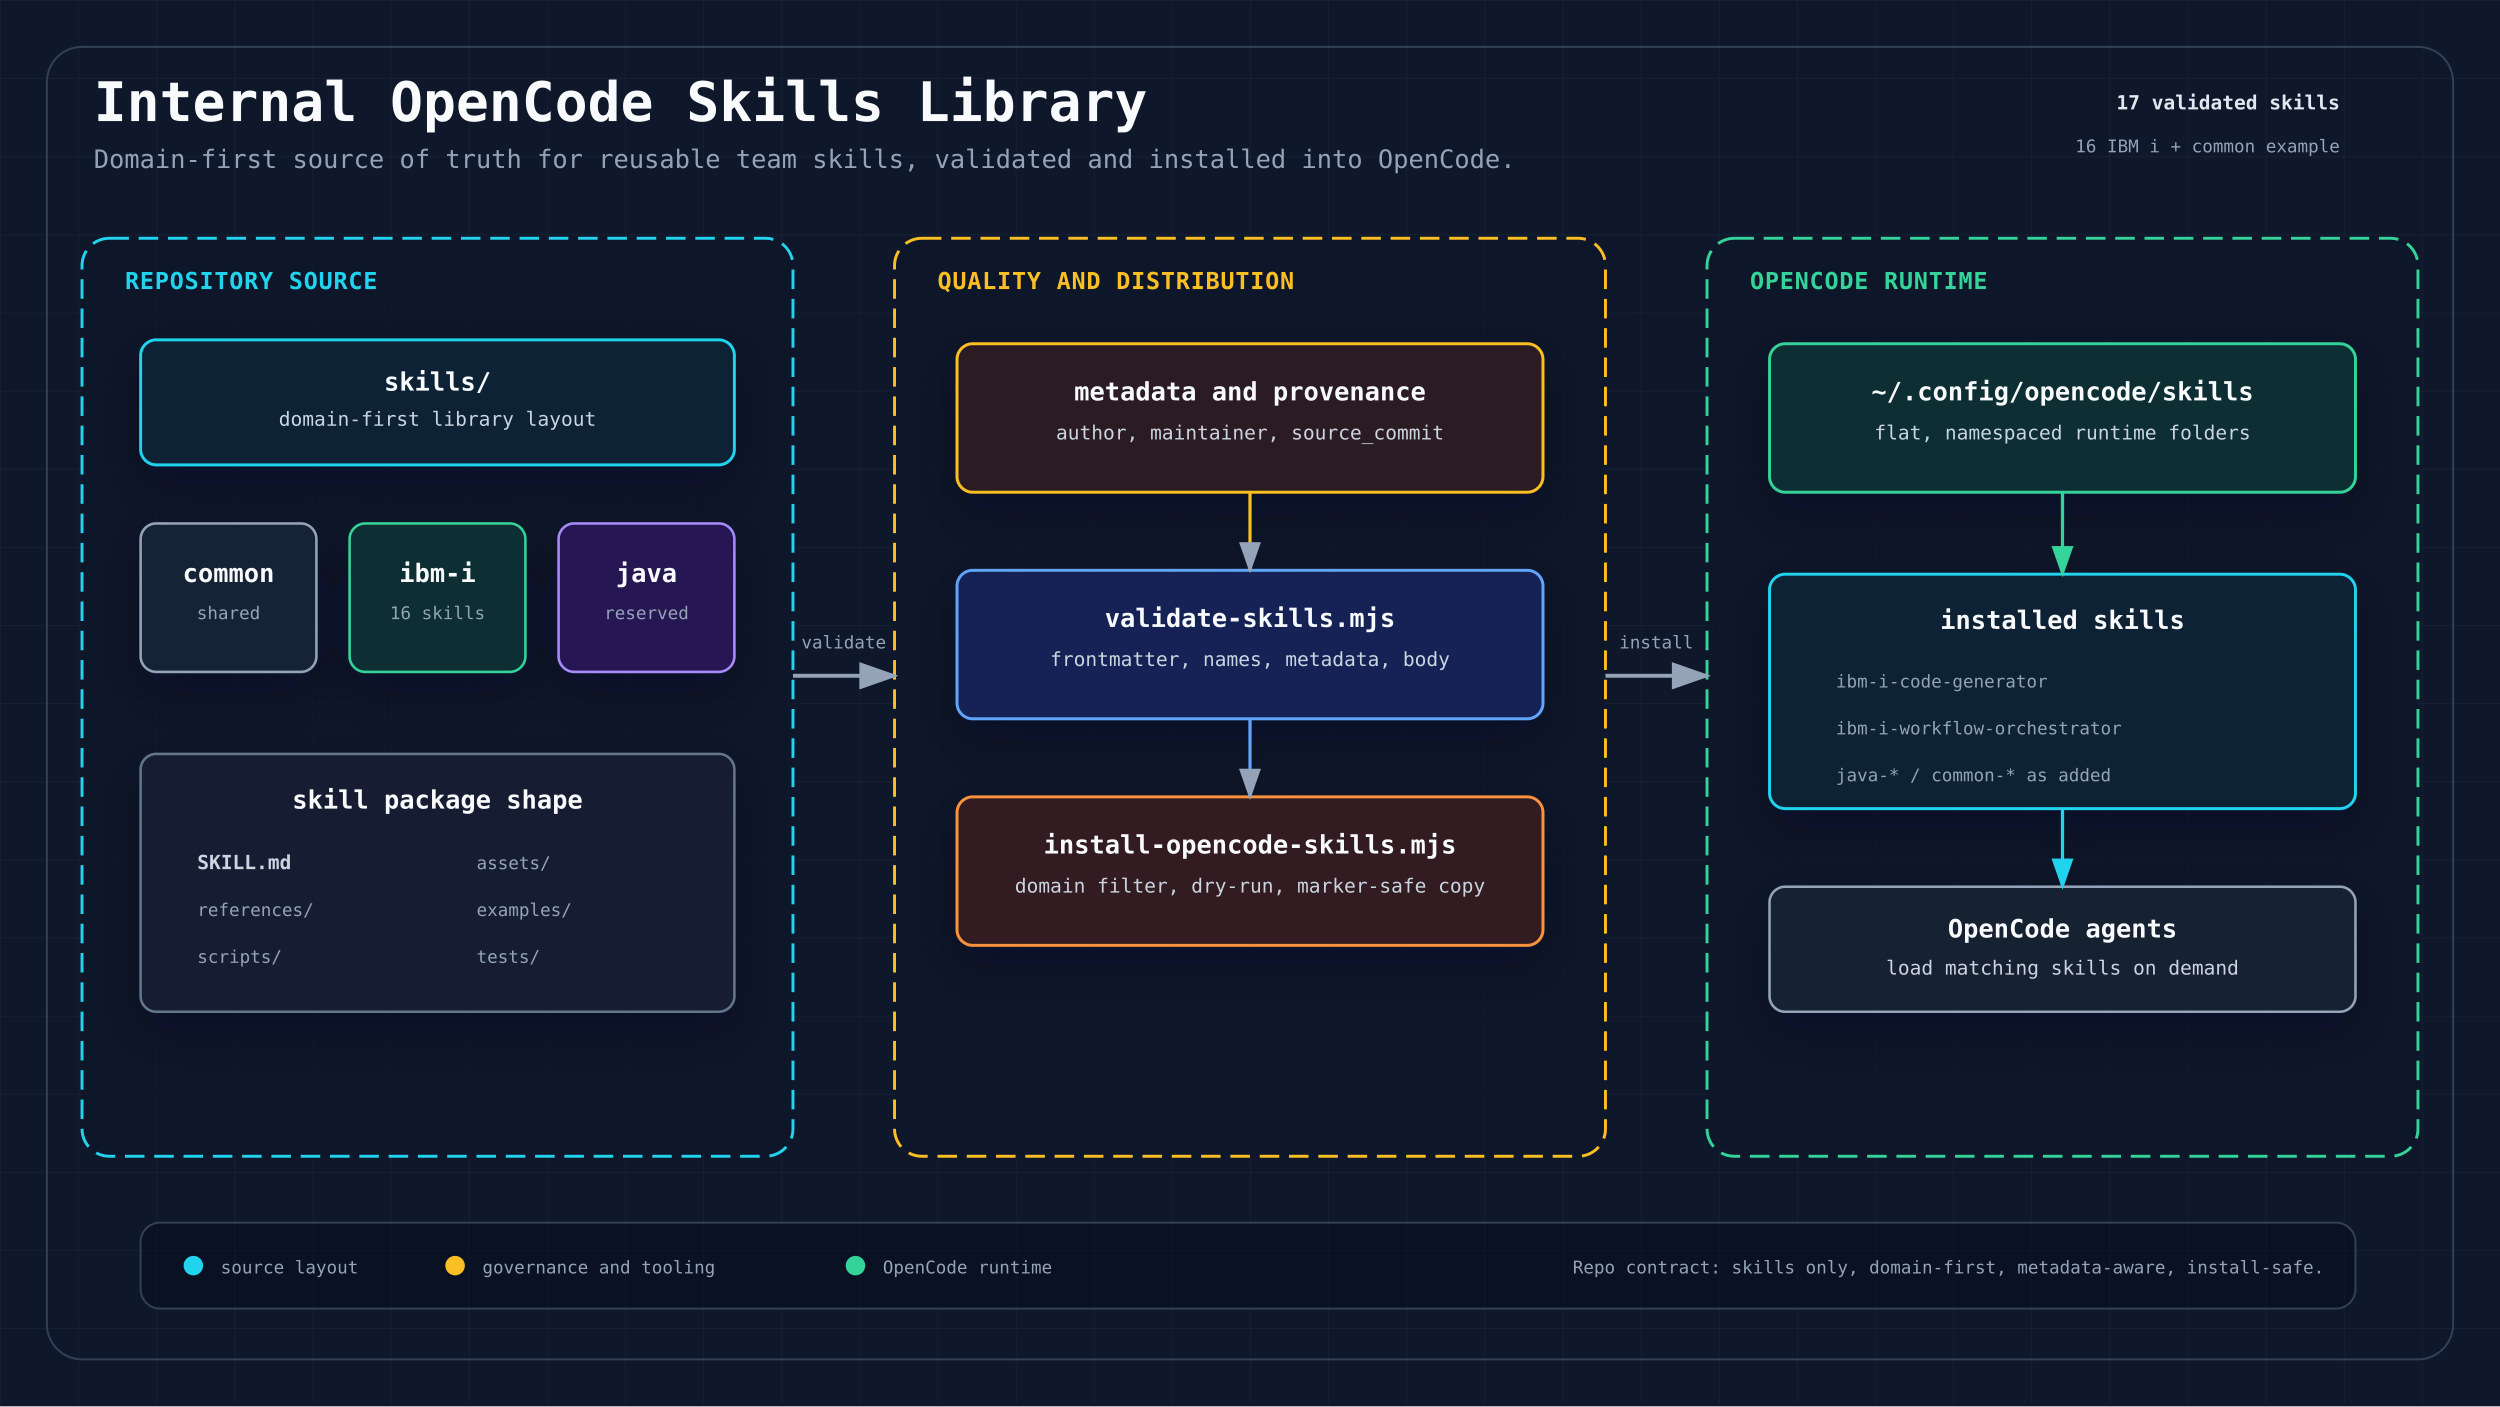
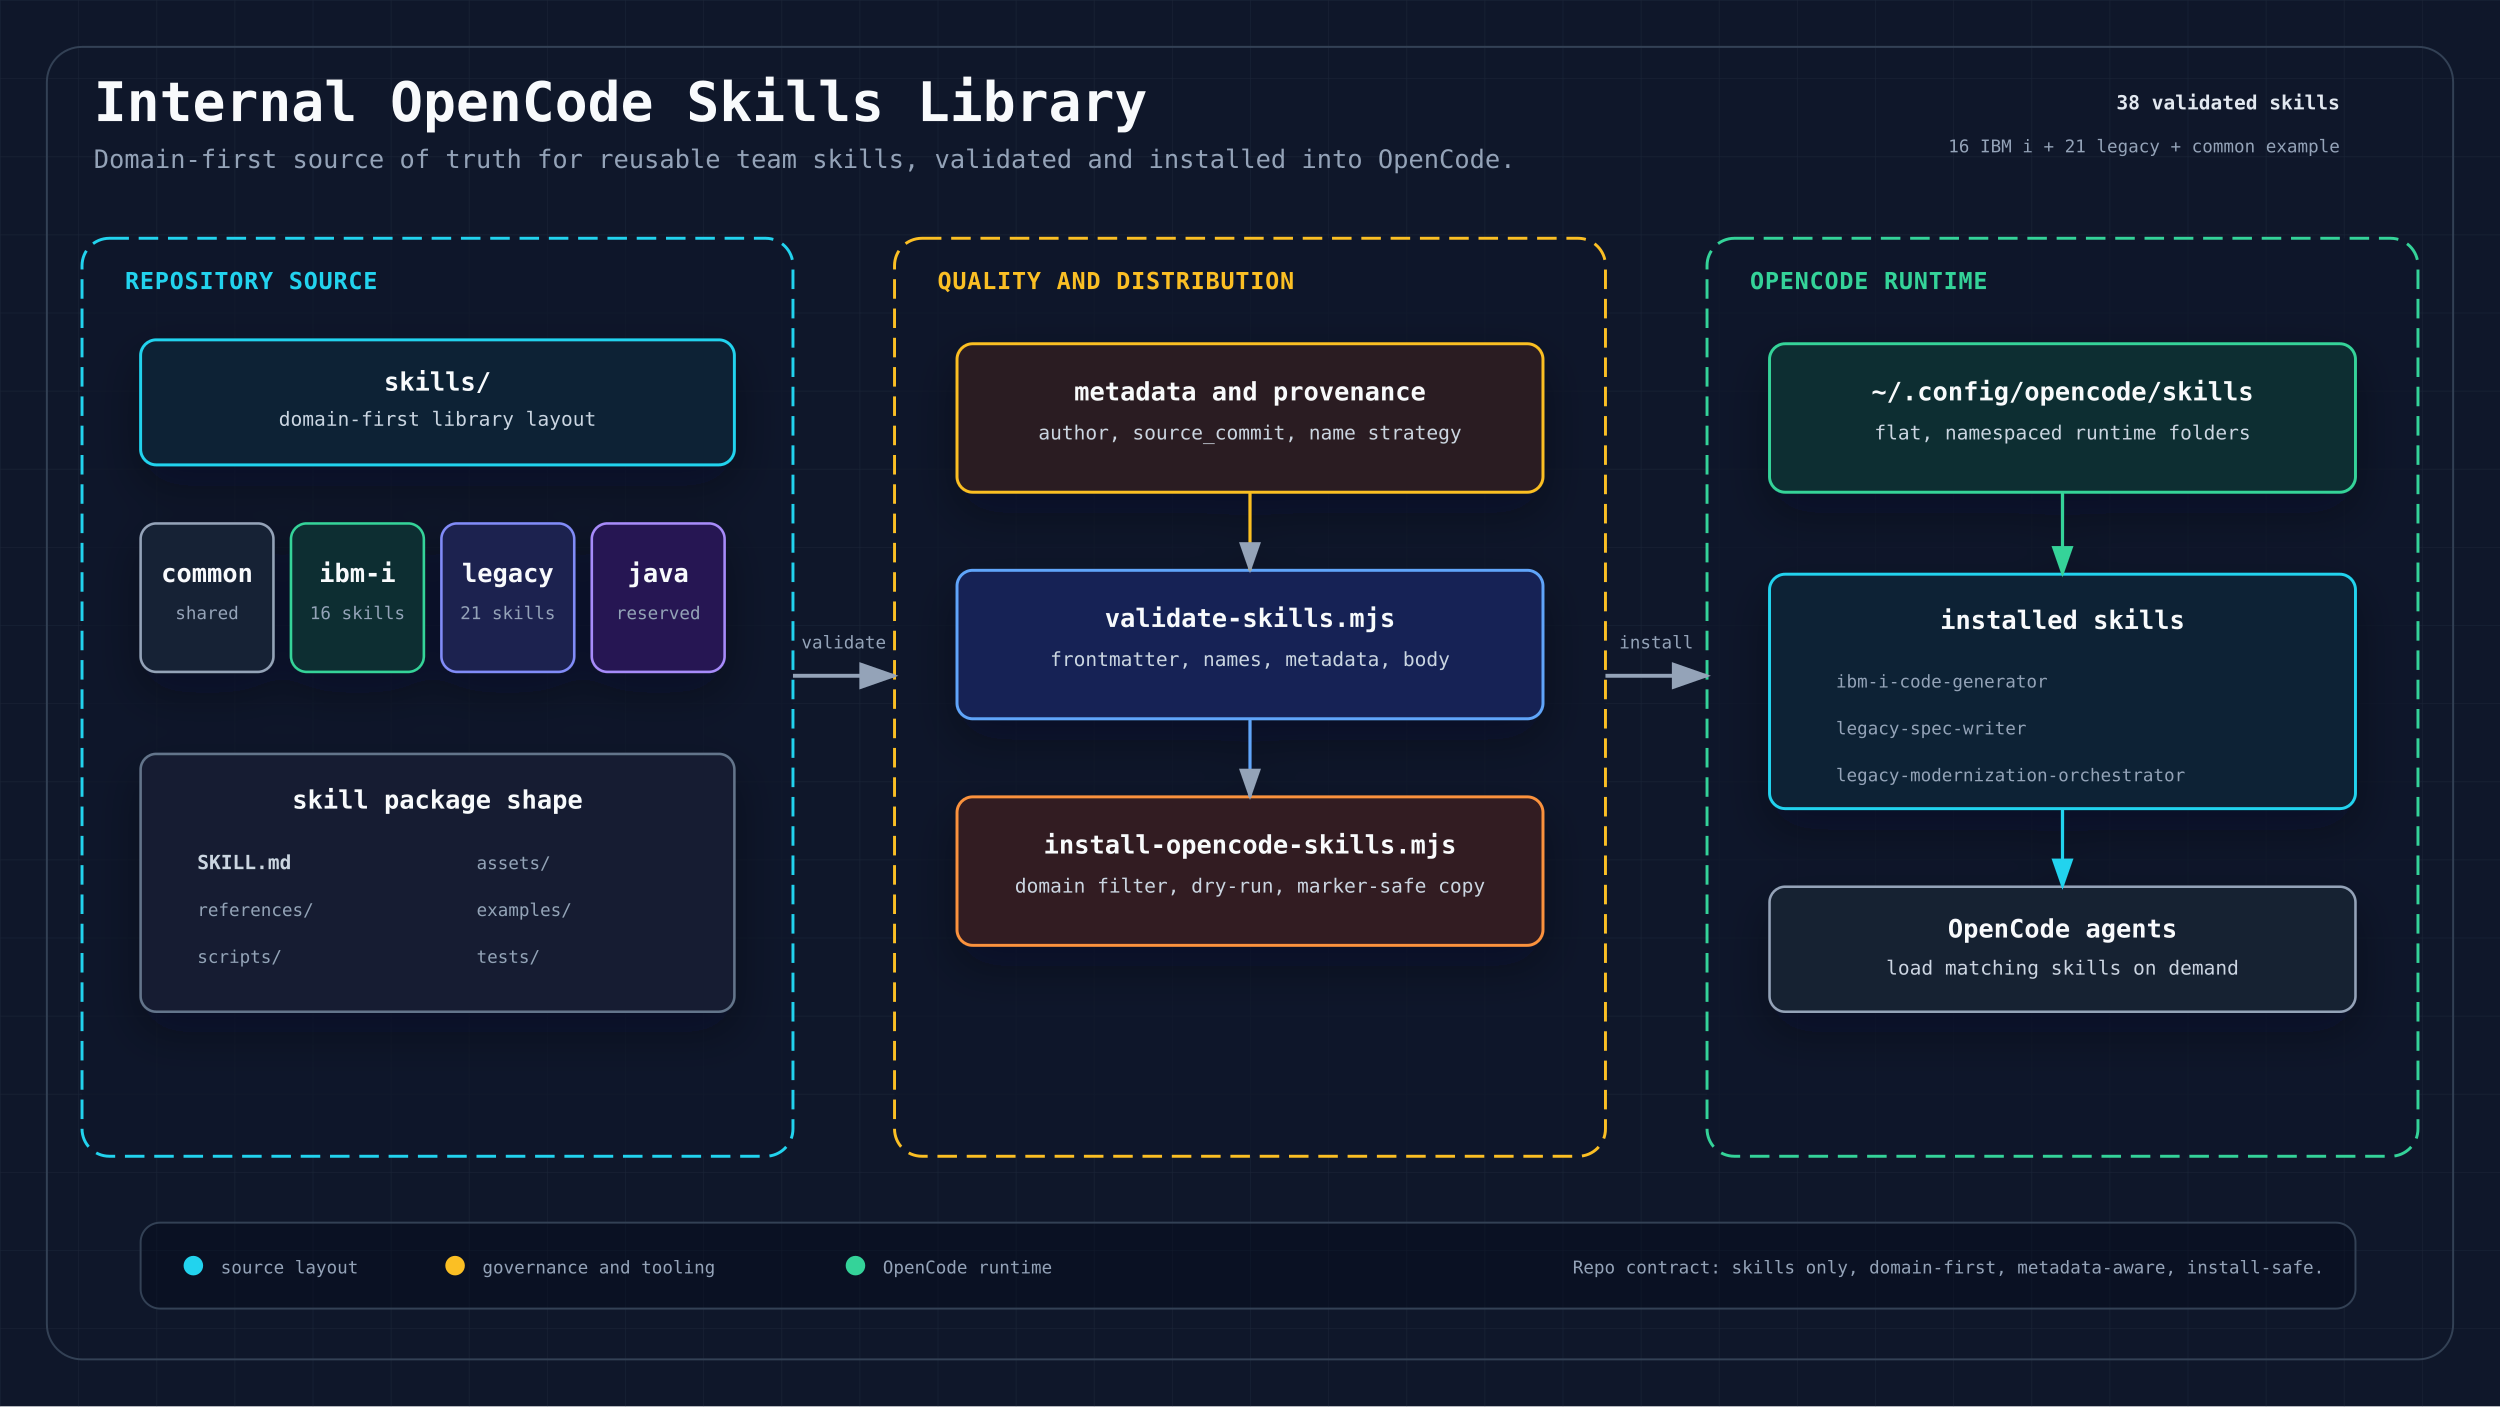
<svg xmlns="http://www.w3.org/2000/svg" viewBox="0 0 1280 720" role="img" aria-labelledby="title desc">
  <defs>
    <pattern id="grid" width="40" height="40" patternUnits="userSpaceOnUse">
      <path d="M 40 0 L 0 0 0 40" fill="none" stroke="#1e293b" stroke-width="0.6" />
    </pattern>
    <marker id="arrow-slate" markerWidth="10" markerHeight="7" refX="9" refY="3.5" orient="auto">
      <polygon points="0 0, 10 3.5, 0 7" fill="#94a3b8" />
    </marker>
    <marker id="arrow-cyan" markerWidth="10" markerHeight="7" refX="9" refY="3.5" orient="auto">
      <polygon points="0 0, 10 3.5, 0 7" fill="#22d3ee" />
    </marker>
    <marker id="arrow-emerald" markerWidth="10" markerHeight="7" refX="9" refY="3.5" orient="auto">
      <polygon points="0 0, 10 3.5, 0 7" fill="#34d399" />
    </marker>
    <filter id="soft-shadow" x="-20%" y="-20%" width="140%" height="140%">
      <feDropShadow dx="0" dy="10" stdDeviation="12" flood-color="#020617" flood-opacity="0.35" />
    </filter>
    <style>
      text {
        font-family: "SF Mono", "Cascadia Code", "JetBrains Mono", Menlo, Consolas, monospace;
      }
      .title { fill: #f8fafc; font-size: 28px; font-weight: 700; }
      .subtitle { fill: #94a3b8; font-size: 13px; font-weight: 400; }
      .region-title { font-size: 12px; font-weight: 700; letter-spacing: 0.4px; }
      .box-title { fill: #f8fafc; font-size: 13px; font-weight: 700; }
      .box-subtitle { fill: #cbd5e1; font-size: 10px; font-weight: 500; }
      .tiny { fill: #94a3b8; font-size: 9px; font-weight: 500; }
      .label { fill: #cbd5e1; font-size: 10px; font-weight: 600; }
      .pill { fill: #e2e8f0; font-size: 10px; font-weight: 700; }
    </style>
  </defs>
  <rect width="1280" height="720" fill="#0f172a" />
  <rect width="1280" height="720" fill="url(#grid)" opacity="0.75" />
  <rect x="24" y="24" width="1232" height="672" rx="18" fill="none" stroke="#334155" stroke-width="1" />
  <text x="48" y="62" class="title">Internal OpenCode Skills Library</text>
  <text x="48" y="86" class="subtitle">Domain-first source of truth for reusable team skills, validated and installed into OpenCode.</text>
-   <text x="1198" y="56" class="pill" text-anchor="end">17 validated skills</text>
-   <text x="1198" y="78" class="tiny" text-anchor="end">16 IBM i + common example</text>
+   <text x="1198" y="56" class="pill" text-anchor="end">38 validated skills</text>
+   <text x="1198" y="78" class="tiny" text-anchor="end">16 IBM i + 21 legacy + common example</text>
  <rect x="42" y="122" width="364" height="470" rx="14" fill="rgba(15, 23, 42, 0.72)" stroke="#22d3ee" stroke-width="1.5" stroke-dasharray="10,5" />
  <text x="64" y="148" fill="#22d3ee" class="region-title">REPOSITORY SOURCE</text>
  <rect x="458" y="122" width="364" height="470" rx="14" fill="rgba(15, 23, 42, 0.72)" stroke="#fbbf24" stroke-width="1.5" stroke-dasharray="10,5" />
  <text x="480" y="148" fill="#fbbf24" class="region-title">QUALITY AND DISTRIBUTION</text>
  <rect x="874" y="122" width="364" height="470" rx="14" fill="rgba(15, 23, 42, 0.72)" stroke="#34d399" stroke-width="1.5" stroke-dasharray="10,5" />
  <text x="896" y="148" fill="#34d399" class="region-title">OPENCODE RUNTIME</text>
  <path d="M 406 346 L 458 346" fill="none" stroke="#94a3b8" stroke-width="2" marker-end="url(#arrow-slate)" />
  <path d="M 822 346 L 874 346" fill="none" stroke="#94a3b8" stroke-width="2" marker-end="url(#arrow-slate)" />
  <text x="432" y="332" class="tiny" text-anchor="middle">validate</text>
  <text x="848" y="332" class="tiny" text-anchor="middle">install</text>
  <g filter="url(#soft-shadow)">
    <rect x="72" y="174" width="304" height="64" rx="8" fill="#0f172a" />
    <rect x="72" y="174" width="304" height="64" rx="8" fill="#083344" fill-opacity="0.44" stroke="#22d3ee" stroke-width="1.5" />
    <text x="224" y="200" class="box-title" text-anchor="middle">skills/</text>
    <text x="224" y="218" class="box-subtitle" text-anchor="middle">domain-first library layout</text>
-     <rect x="72" y="268" width="90" height="76" rx="8" fill="#0f172a" />
-     <rect x="72" y="268" width="90" height="76" rx="8" fill="#1e293b" fill-opacity="0.58" stroke="#94a3b8" stroke-width="1.3" />
-     <text x="117" y="298" class="box-title" text-anchor="middle">common</text>
-     <text x="117" y="317" class="tiny" text-anchor="middle">shared</text>
-     <rect x="179" y="268" width="90" height="76" rx="8" fill="#0f172a" />
-     <rect x="179" y="268" width="90" height="76" rx="8" fill="#064e3b" fill-opacity="0.42" stroke="#34d399" stroke-width="1.3" />
-     <text x="224" y="298" class="box-title" text-anchor="middle">ibm-i</text>
-     <text x="224" y="317" class="tiny" text-anchor="middle">16 skills</text>
-     <rect x="286" y="268" width="90" height="76" rx="8" fill="#0f172a" />
-     <rect x="286" y="268" width="90" height="76" rx="8" fill="#4c1d95" fill-opacity="0.38" stroke="#a78bfa" stroke-width="1.3" />
-     <text x="331" y="298" class="box-title" text-anchor="middle">java</text>
-     <text x="331" y="317" class="tiny" text-anchor="middle">reserved</text>
+     <rect x="72" y="268" width="68" height="76" rx="8" fill="#0f172a" />
+     <rect x="72" y="268" width="68" height="76" rx="8" fill="#1e293b" fill-opacity="0.58" stroke="#94a3b8" stroke-width="1.3" />
+     <text x="106" y="298" class="box-title" text-anchor="middle">common</text>
+     <text x="106" y="317" class="tiny" text-anchor="middle">shared</text>
+     <rect x="149" y="268" width="68" height="76" rx="8" fill="#0f172a" />
+     <rect x="149" y="268" width="68" height="76" rx="8" fill="#064e3b" fill-opacity="0.42" stroke="#34d399" stroke-width="1.3" />
+     <text x="183" y="298" class="box-title" text-anchor="middle">ibm-i</text>
+     <text x="183" y="317" class="tiny" text-anchor="middle">16 skills</text>
+     <rect x="226" y="268" width="68" height="76" rx="8" fill="#0f172a" />
+     <rect x="226" y="268" width="68" height="76" rx="8" fill="#312e81" fill-opacity="0.44" stroke="#818cf8" stroke-width="1.3" />
+     <text x="260" y="298" class="box-title" text-anchor="middle">legacy</text>
+     <text x="260" y="317" class="tiny" text-anchor="middle">21 skills</text>
+     <rect x="303" y="268" width="68" height="76" rx="8" fill="#0f172a" />
+     <rect x="303" y="268" width="68" height="76" rx="8" fill="#4c1d95" fill-opacity="0.38" stroke="#a78bfa" stroke-width="1.3" />
+     <text x="337" y="298" class="box-title" text-anchor="middle">java</text>
+     <text x="337" y="317" class="tiny" text-anchor="middle">reserved</text>
    <rect x="72" y="386" width="304" height="132" rx="8" fill="#0f172a" />
    <rect x="72" y="386" width="304" height="132" rx="8" fill="#1e293b" fill-opacity="0.5" stroke="#64748b" stroke-width="1.3" />
    <text x="224" y="414" class="box-title" text-anchor="middle">skill package shape</text>
    <text x="101" y="445" class="label">SKILL.md</text>
    <text x="101" y="469" class="tiny">references/</text>
    <text x="101" y="493" class="tiny">scripts/</text>
    <text x="244" y="445" class="tiny">assets/</text>
    <text x="244" y="469" class="tiny">examples/</text>
    <text x="244" y="493" class="tiny">tests/</text>
  </g>
  <g filter="url(#soft-shadow)">
    <rect x="490" y="176" width="300" height="76" rx="8" fill="#0f172a" />
    <rect x="490" y="176" width="300" height="76" rx="8" fill="#78350f" fill-opacity="0.28" stroke="#fbbf24" stroke-width="1.5" />
    <text x="640" y="205" class="box-title" text-anchor="middle">metadata and provenance</text>
-     <text x="640" y="225" class="box-subtitle" text-anchor="middle">author, maintainer, source_commit</text>
+     <text x="640" y="225" class="box-subtitle" text-anchor="middle">author, source_commit, name strategy</text>
    <rect x="490" y="292" width="300" height="76" rx="8" fill="#0f172a" />
    <rect x="490" y="292" width="300" height="76" rx="8" fill="#1e40af" fill-opacity="0.32" stroke="#60a5fa" stroke-width="1.5" />
    <text x="640" y="321" class="box-title" text-anchor="middle">validate-skills.mjs</text>
    <text x="640" y="341" class="box-subtitle" text-anchor="middle">frontmatter, names, metadata, body</text>
    <rect x="490" y="408" width="300" height="76" rx="8" fill="#0f172a" />
    <rect x="490" y="408" width="300" height="76" rx="8" fill="#7c2d12" fill-opacity="0.30" stroke="#fb923c" stroke-width="1.5" />
    <text x="640" y="437" class="box-title" text-anchor="middle">install-opencode-skills.mjs</text>
    <text x="640" y="457" class="box-subtitle" text-anchor="middle">domain filter, dry-run, marker-safe copy</text>
    <path d="M 640 252 L 640 292" fill="none" stroke="#fbbf24" stroke-width="1.6" marker-end="url(#arrow-slate)" />
    <path d="M 640 368 L 640 408" fill="none" stroke="#60a5fa" stroke-width="1.6" marker-end="url(#arrow-slate)" />
  </g>
  <g filter="url(#soft-shadow)">
    <rect x="906" y="176" width="300" height="76" rx="8" fill="#0f172a" />
    <rect x="906" y="176" width="300" height="76" rx="8" fill="#064e3b" fill-opacity="0.42" stroke="#34d399" stroke-width="1.5" />
    <text x="1056" y="205" class="box-title" text-anchor="middle">~/.config/opencode/skills</text>
    <text x="1056" y="225" class="box-subtitle" text-anchor="middle">flat, namespaced runtime folders</text>
    <rect x="906" y="294" width="300" height="120" rx="8" fill="#0f172a" />
    <rect x="906" y="294" width="300" height="120" rx="8" fill="#083344" fill-opacity="0.42" stroke="#22d3ee" stroke-width="1.5" />
    <text x="1056" y="322" class="box-title" text-anchor="middle">installed skills</text>
    <text x="940" y="352" class="tiny">ibm-i-code-generator</text>
-     <text x="940" y="376" class="tiny">ibm-i-workflow-orchestrator</text>
-     <text x="940" y="400" class="tiny">java-* / common-* as added</text>
+     <text x="940" y="376" class="tiny">legacy-spec-writer</text>
+     <text x="940" y="400" class="tiny">legacy-modernization-orchestrator</text>
    <rect x="906" y="454" width="300" height="64" rx="8" fill="#0f172a" />
    <rect x="906" y="454" width="300" height="64" rx="8" fill="#1e293b" fill-opacity="0.52" stroke="#94a3b8" stroke-width="1.3" />
    <text x="1056" y="480" class="box-title" text-anchor="middle">OpenCode agents</text>
    <text x="1056" y="499" class="box-subtitle" text-anchor="middle">load matching skills on demand</text>
    <path d="M 1056 252 L 1056 294" fill="none" stroke="#34d399" stroke-width="1.6" marker-end="url(#arrow-emerald)" />
    <path d="M 1056 414 L 1056 454" fill="none" stroke="#22d3ee" stroke-width="1.6" marker-end="url(#arrow-cyan)" />
  </g>
  <rect x="72" y="626" width="1134" height="44" rx="10" fill="#020617" fill-opacity="0.36" stroke="#334155" stroke-width="1" />
  <circle cx="99" cy="648" r="5" fill="#22d3ee" />
  <text x="113" y="652" class="tiny">source layout</text>
  <circle cx="233" cy="648" r="5" fill="#fbbf24" />
  <text x="247" y="652" class="tiny">governance and tooling</text>
  <circle cx="438" cy="648" r="5" fill="#34d399" />
  <text x="452" y="652" class="tiny">OpenCode runtime</text>
  <text x="1190" y="652" class="tiny" text-anchor="end">Repo contract: skills only, domain-first, metadata-aware, install-safe.</text>
</svg>
